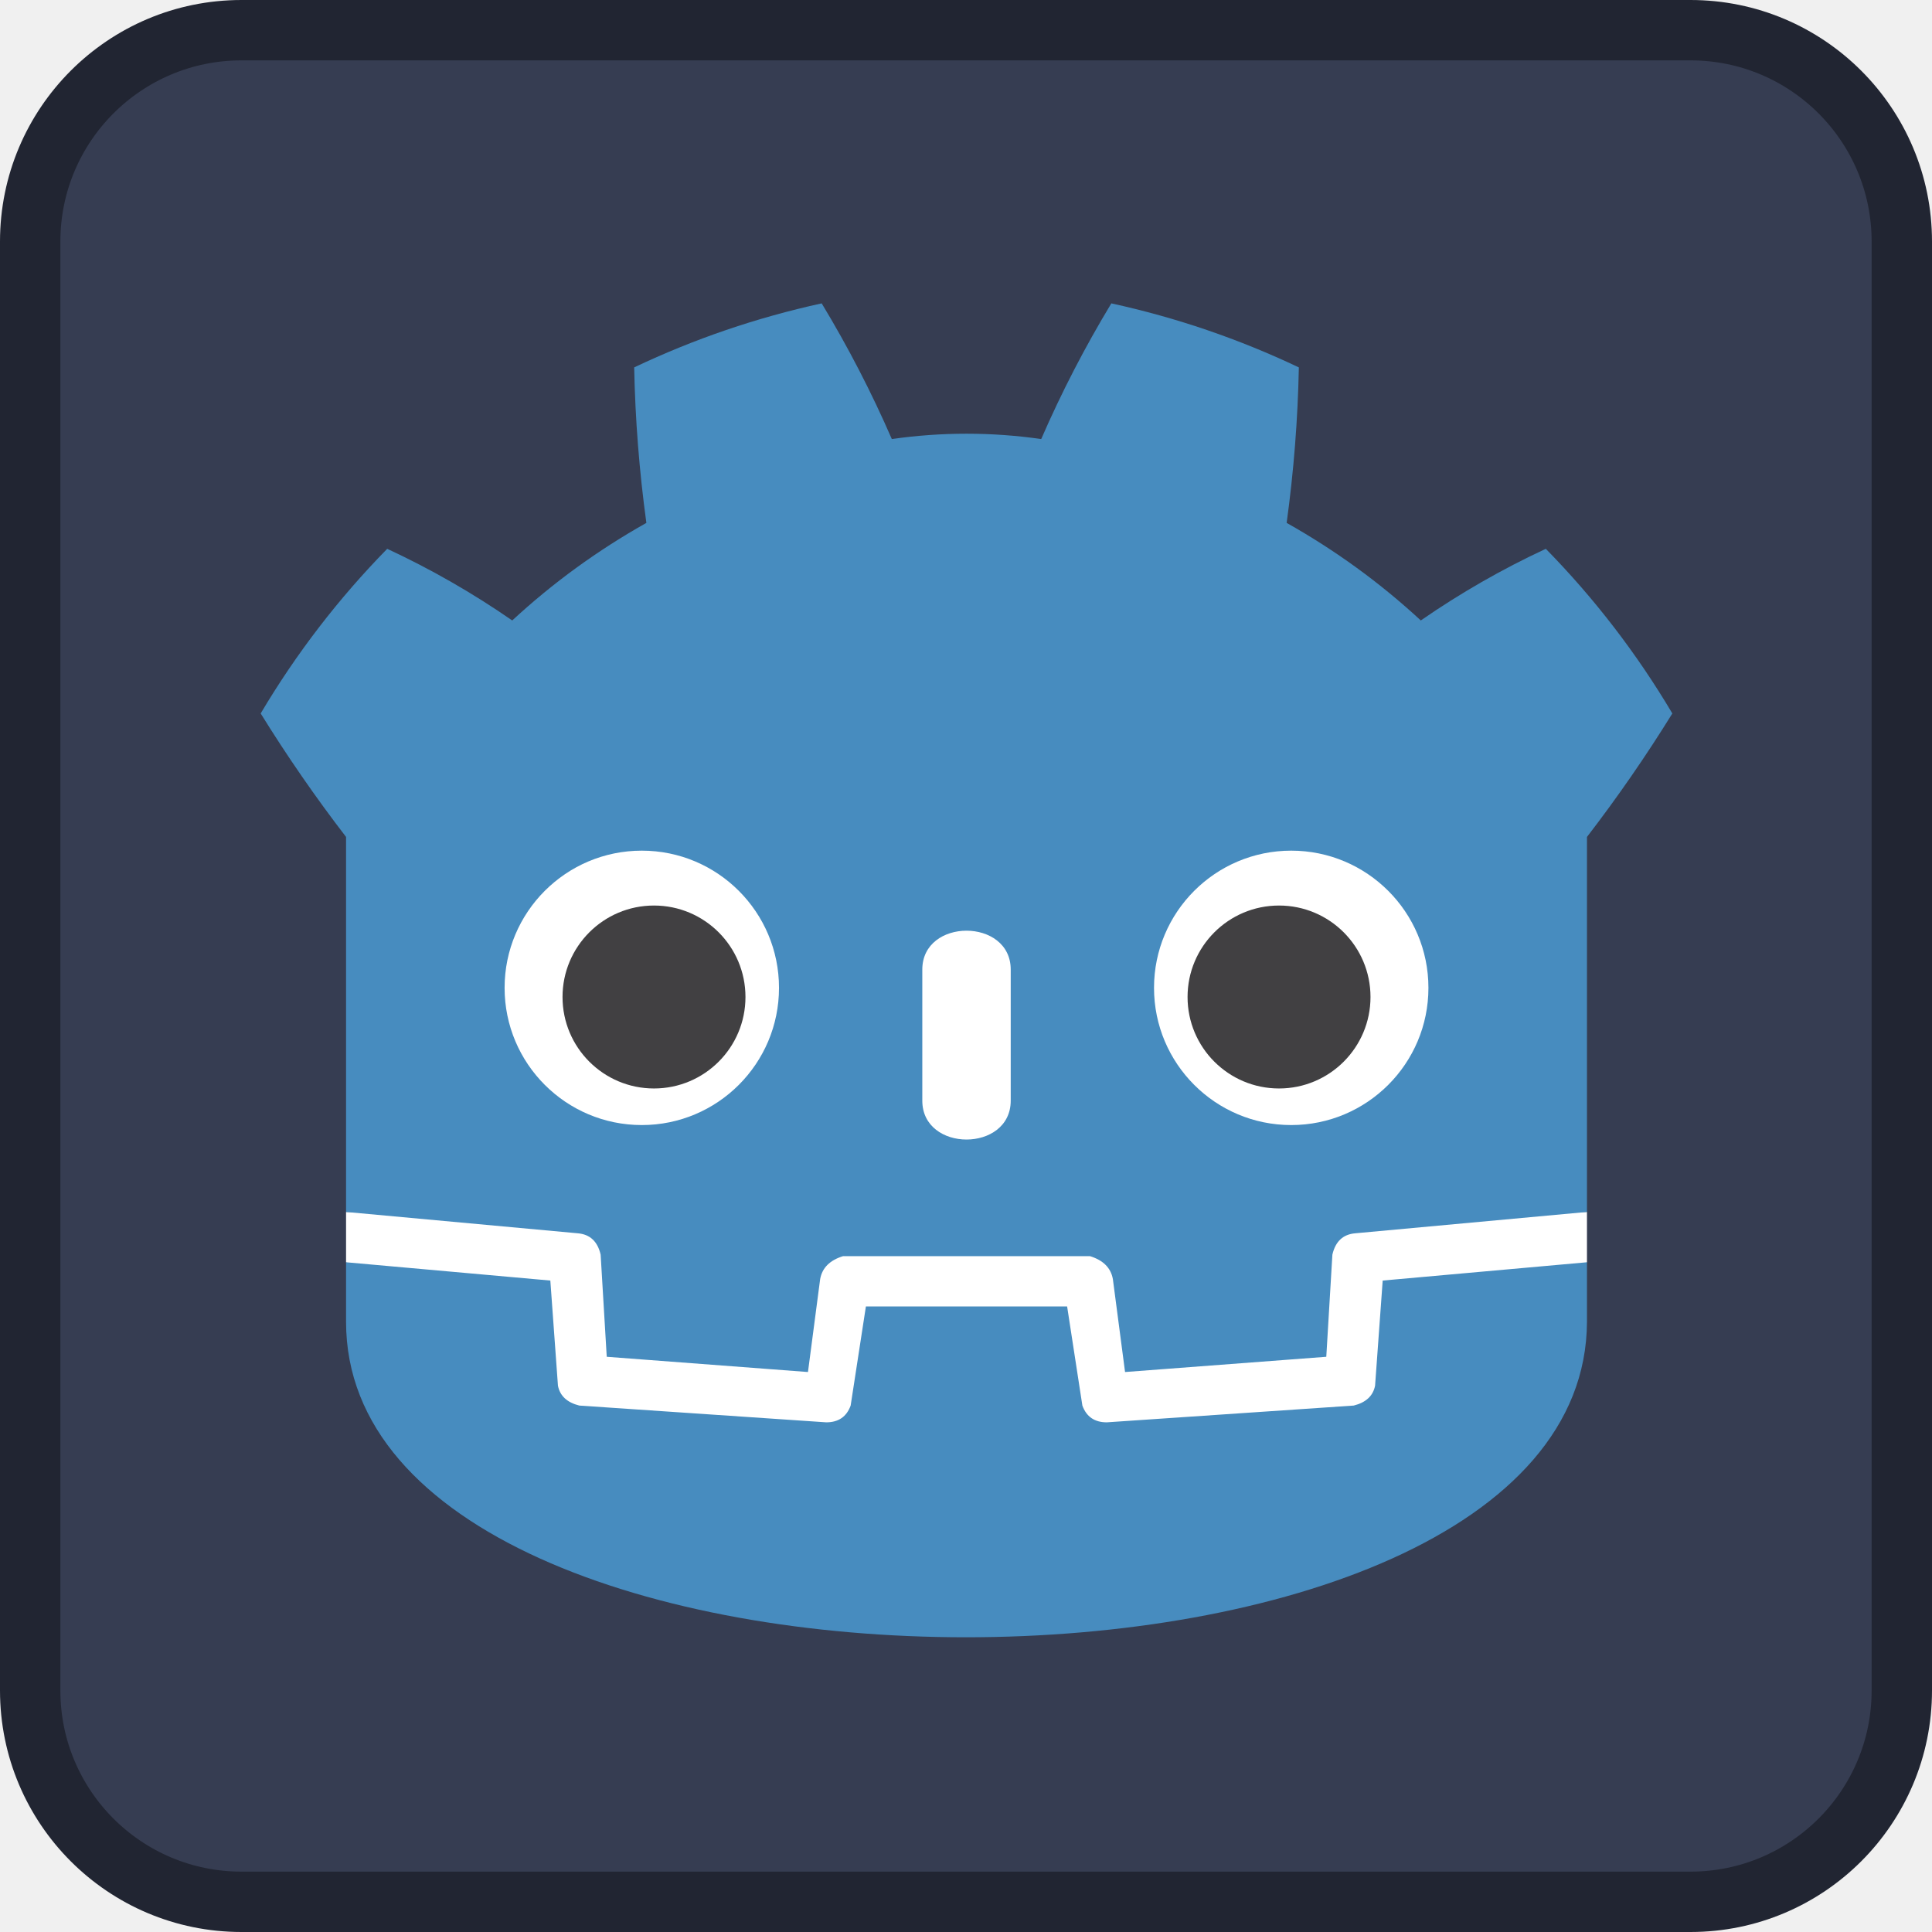
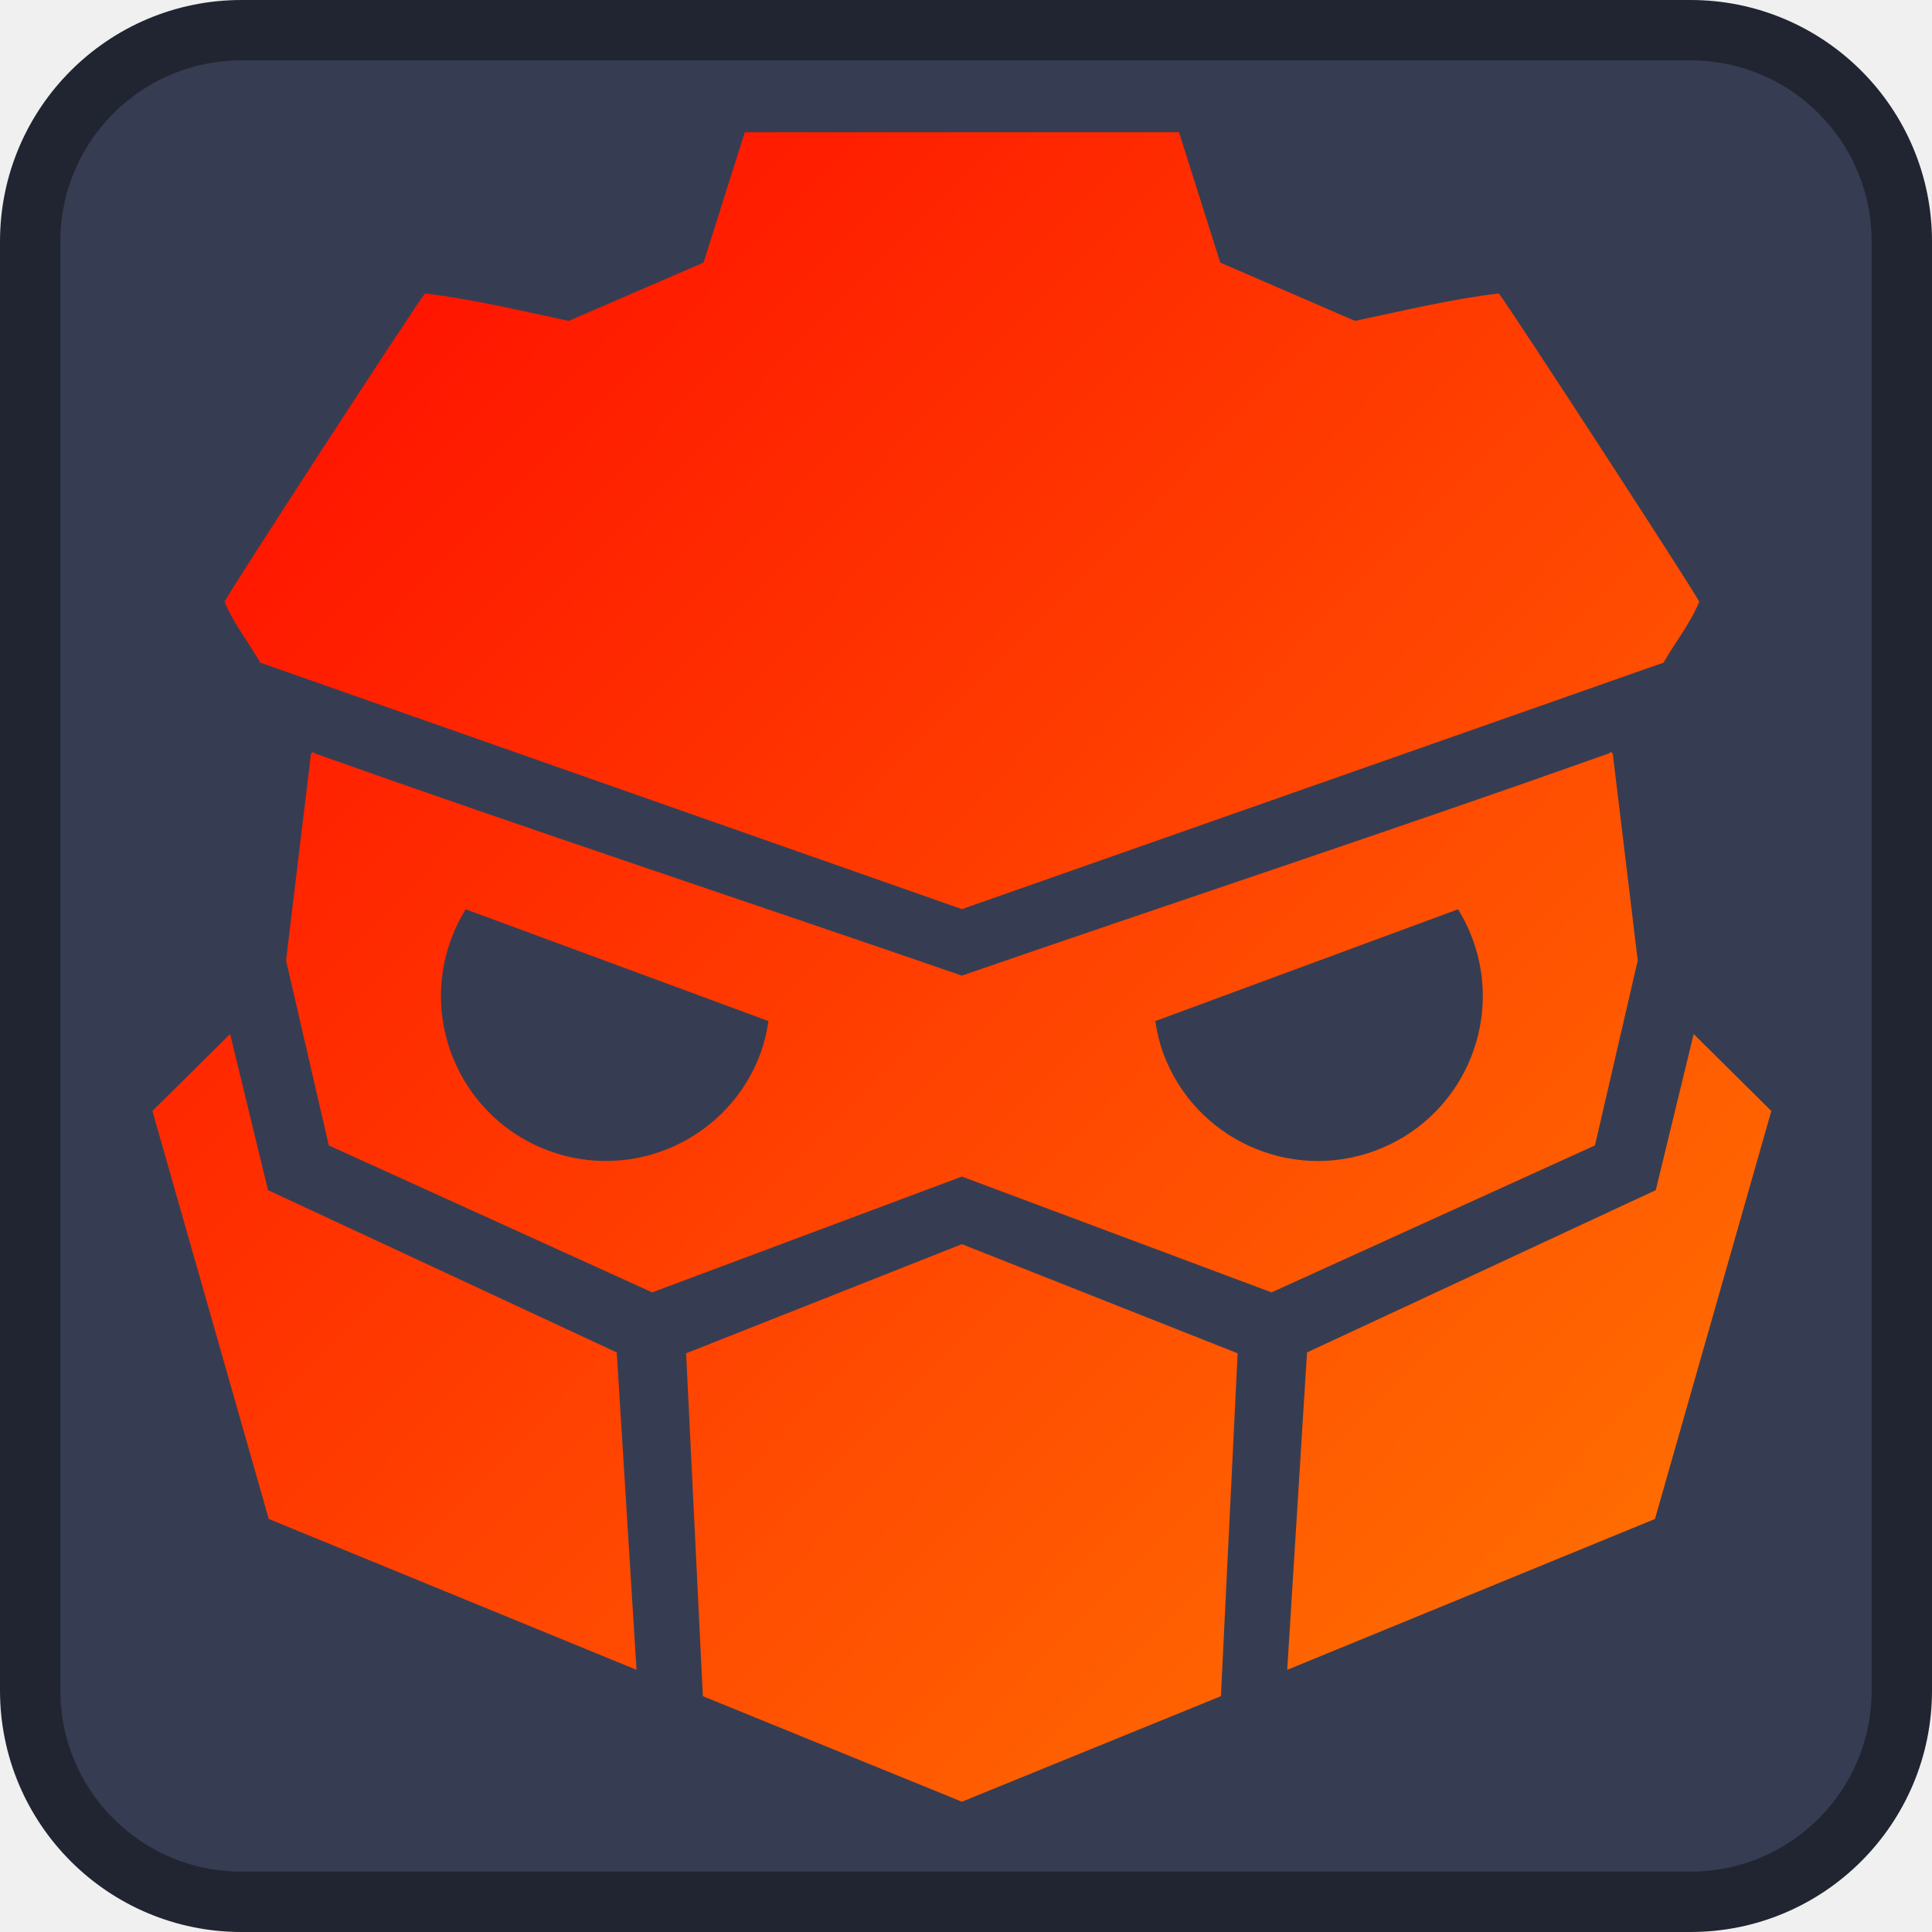
- <svg xmlns="http://www.w3.org/2000/svg" width="128" height="128">
+ <svg xmlns="http://www.w3.org/2000/svg" xmlns:xlink="http://www.w3.org/1999/xlink" width="128" height="128">
+   <defs>
+     <linearGradient xlink:href="#a" id="b" x1="455.851" x2="528.307" y1="527.88" y2="598.77" gradientTransform="translate(-524.666 -618.75)scale(1.20576)" gradientUnits="userSpaceOnUse" />
+     <linearGradient id="a">
+       <stop offset="0" stop-color="#ff1300" />
+       <stop offset="1" stop-color="#ff6e01" />
+     </linearGradient>
+   </defs>
  <rect width="124" height="124" x="2" y="2" fill="#363d52" stroke="#212532" stroke-width="4" rx="14" />
-   <g fill="#fff" transform="translate(12.322 12.322)scale(.101)">
-     <path d="M105 673v33q407 354 814 0v-33z" />
-     <path fill="#478cbf" d="m105 673 152 14q12 1 15 14l4 67 132 10 8-61q2-11 15-15h162q13 4 15 15l8 61 132-10 4-67q3-13 15-14l152-14V427q30-39 56-81-35-59-83-108-43 20-82 47-40-37-88-64 7-51 8-102-59-28-123-42-26 43-46 89-49-7-98 0-20-46-46-89-64 14-123 42 1 51 8 102-48 27-88 64-39-27-82-47-48 49-83 108 26 42 56 81zm0 33v39c0 276 813 276 814 0v-39l-134 12-5 69q-2 10-14 13l-162 11q-12 0-16-11l-10-65H446l-10 65q-4 11-16 11l-162-11q-12-3-14-13l-5-69z" />
-     <path d="M483 600c0 34 58 34 58 0v-86c0-34-58-34-58 0z" />
-     <circle cx="725" cy="526" r="90" />
-     <circle cx="299" cy="526" r="90" />
-   </g>
-   <g fill="#414042" transform="translate(12.322 12.322)scale(.101)">
-     <circle cx="307" cy="532" r="60" />
-     <circle cx="717" cy="532" r="60" />
-   </g>
+   <path fill="url(#b)" d="m 49.343,8.763 -2.732,8.634 c -2.976,1.287 -5.952,2.574 -8.928,3.863 -3.158,-0.665 -6.323,-1.435 -9.523,-1.821 -0.505,0.569 -13.285,20.227 -13.282,20.431 0.589,1.442 1.6,2.683 2.365,4.032 l 46.485,16.331 46.485,-16.331 c 0.765,-1.349 1.776,-2.59 2.365,-4.032 0.004,-0.203 -12.777,-19.862 -13.282,-20.431 -3.2,0.386 -6.365,1.156 -9.523,1.821 C 86.797,19.971 83.82,18.684 80.844,17.397 L 78.112,8.763 Z M 20.783,49.84 c -0.058,-0.019 -0.173,0.068 -0.178,0.097 C 20.046,54.503 18.952,63.639 18.952,63.639 l 2.832,12.247 21.428,9.737 20.516,-7.673 20.515,7.673 21.428,-9.737 2.832,-12.247 c 0,0 -1.094,-9.135 -1.654,-13.702 -0.006,-0.039 -0.209,-0.18 -0.209,-0.037 -14.028,4.987 -28.66,9.817 -42.913,14.737 -14.252,-4.919 -28.885,-9.749 -42.913,-14.737 0,-0.036 -0.013,-0.053 -0.032,-0.06 z m 10.07,10.401 20.059,7.407 a 10.925,10.925 0 0 1 -0.523,2.128 10.925,10.925 0 0 1 -14.033,6.464 10.925,10.925 0 0 1 -6.464,-14.033 10.925,10.925 0 0 1 0.961,-1.967 z m 65.748,0 a 10.925,10.925 0 0 1 0.961,1.967 10.925,10.925 0 0 1 -6.464,14.033 10.925,10.925 0 0 1 -14.033,-6.464 10.925,10.925 0 0 1 -0.523,-2.128 z m -81.357,8.265 -5.146,5.099 7.709,27.031 24.364,9.994 L 40.861,89.602 17.756,78.85 Z m 96.966,0 -2.511,10.344 -23.106,10.752 -1.311,21.028 24.364,-9.994 7.709,-27.031 z m -48.483,13.923 -18.27,7.231 1.109,22.716 17.161,6.992 17.161,-6.992 1.109,-22.716 z" style="font-variation-settings:normal;-inkscape-stroke:none" />
</svg>
